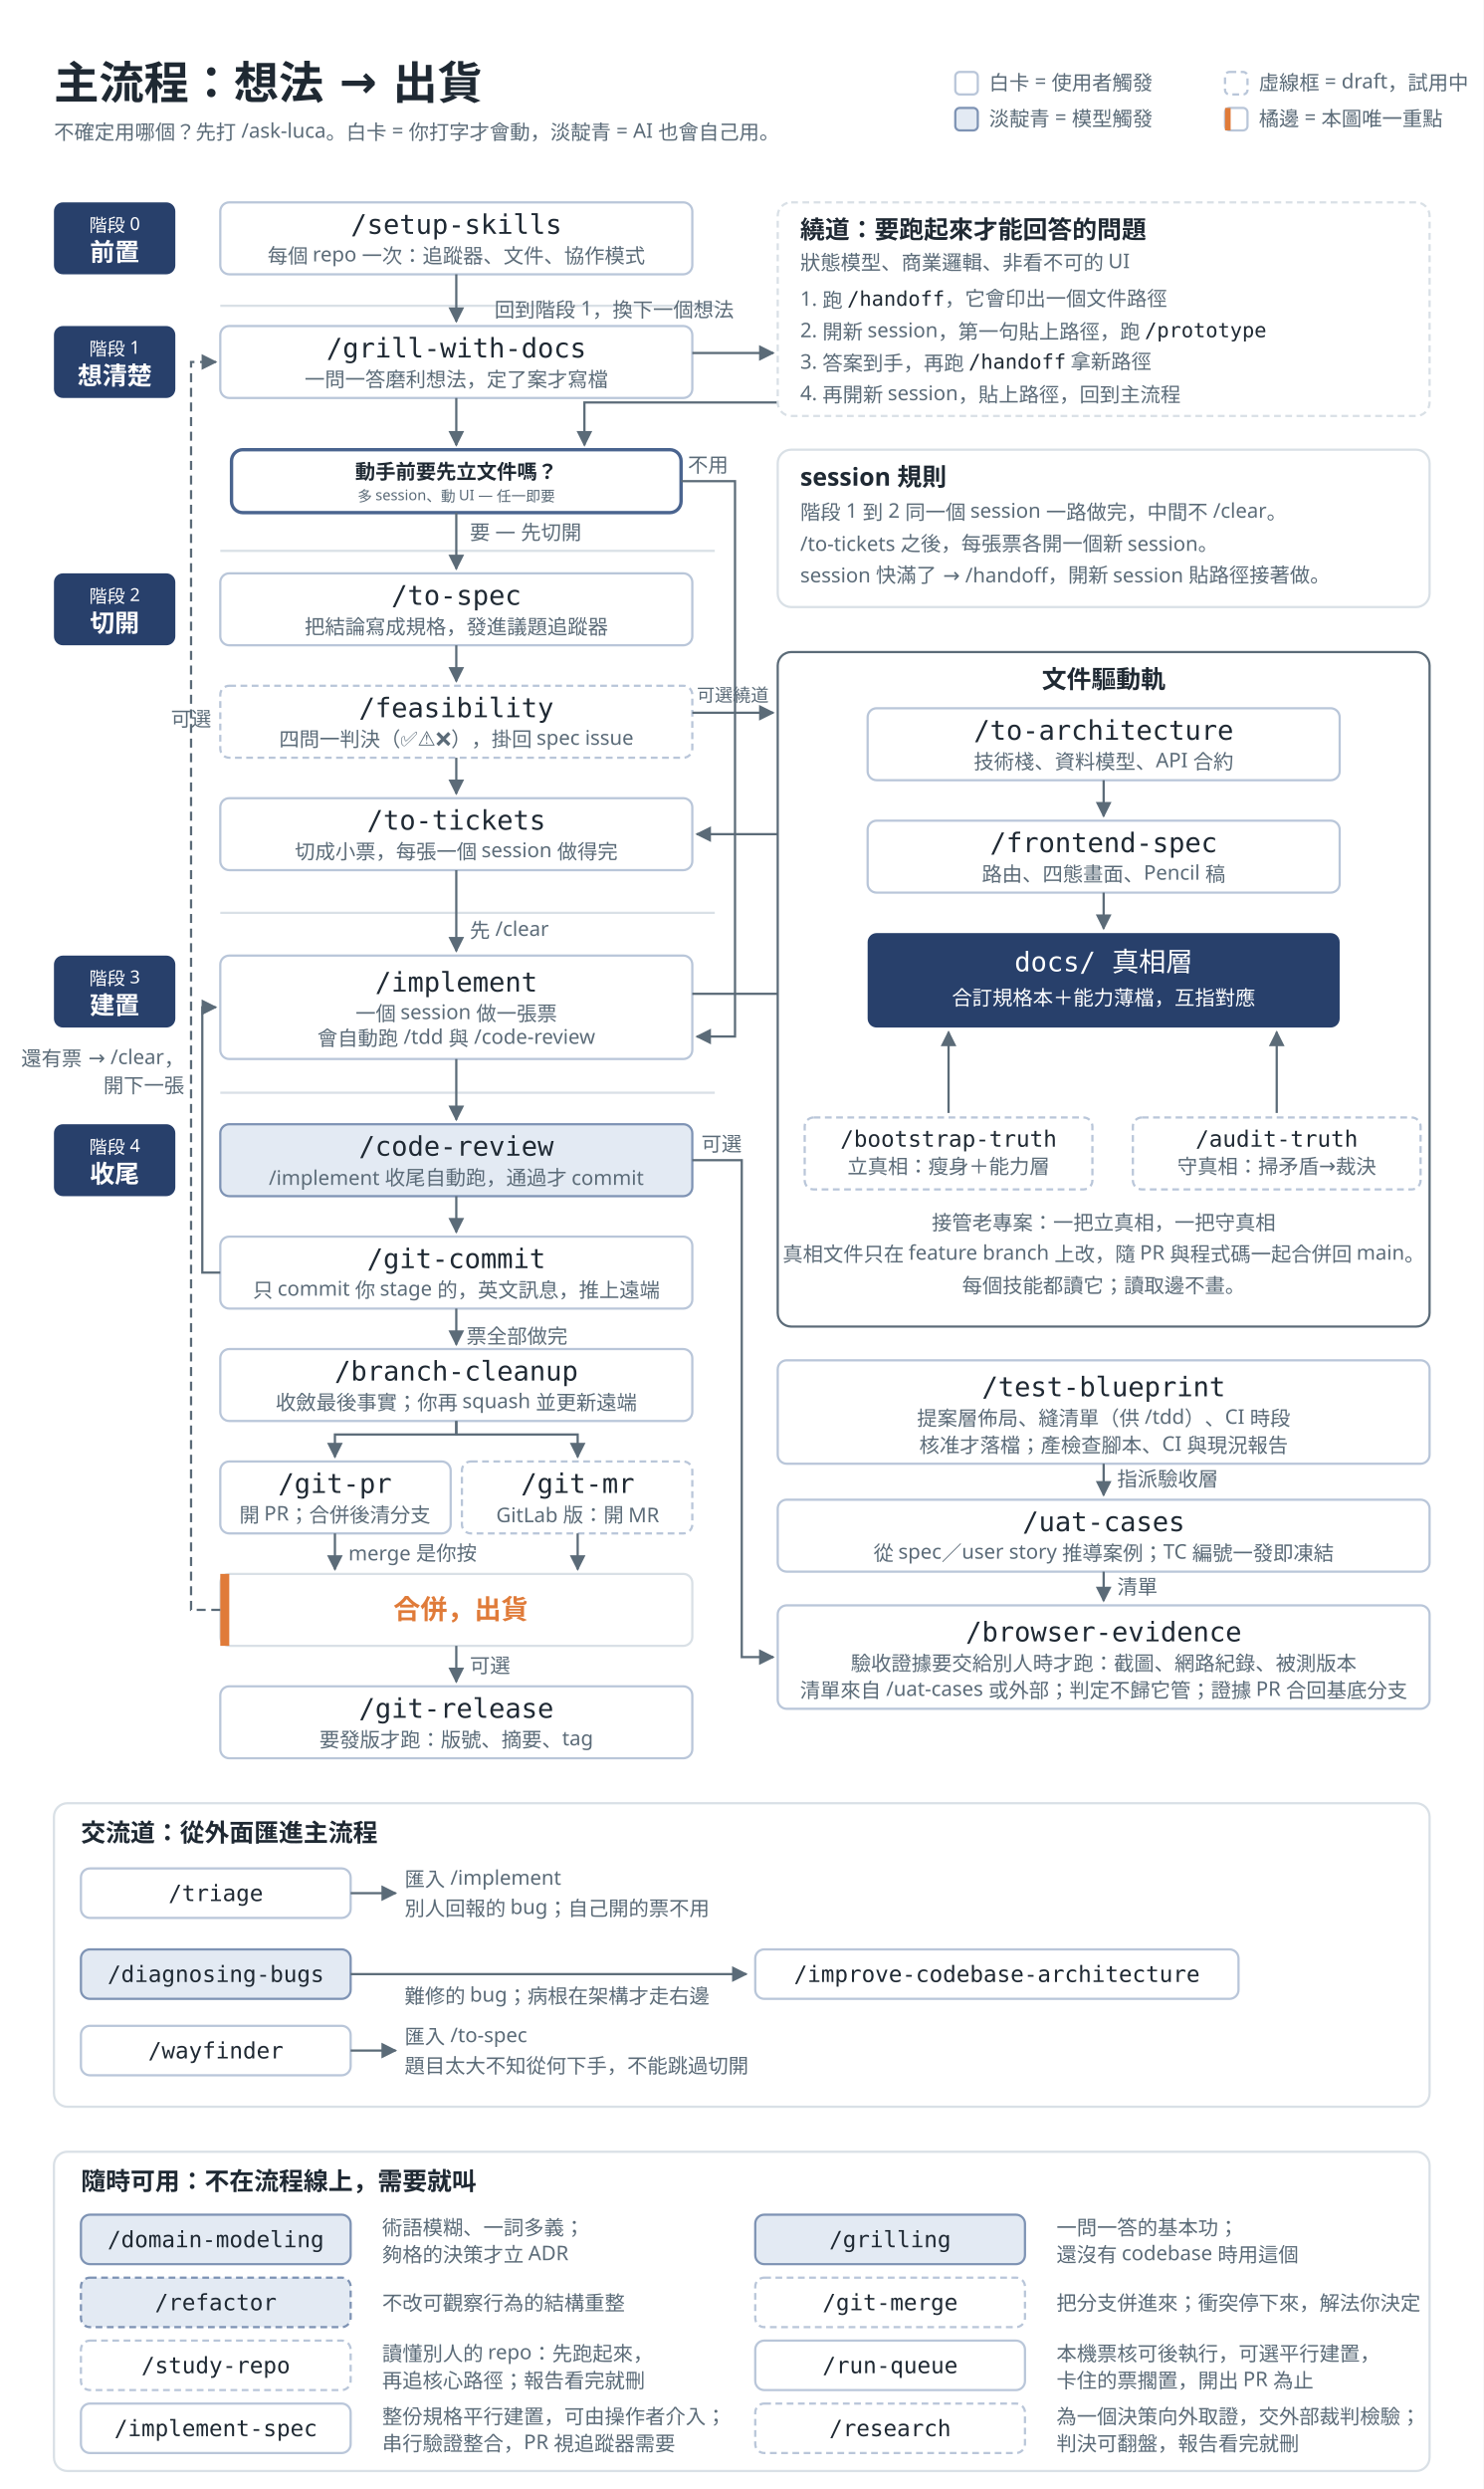
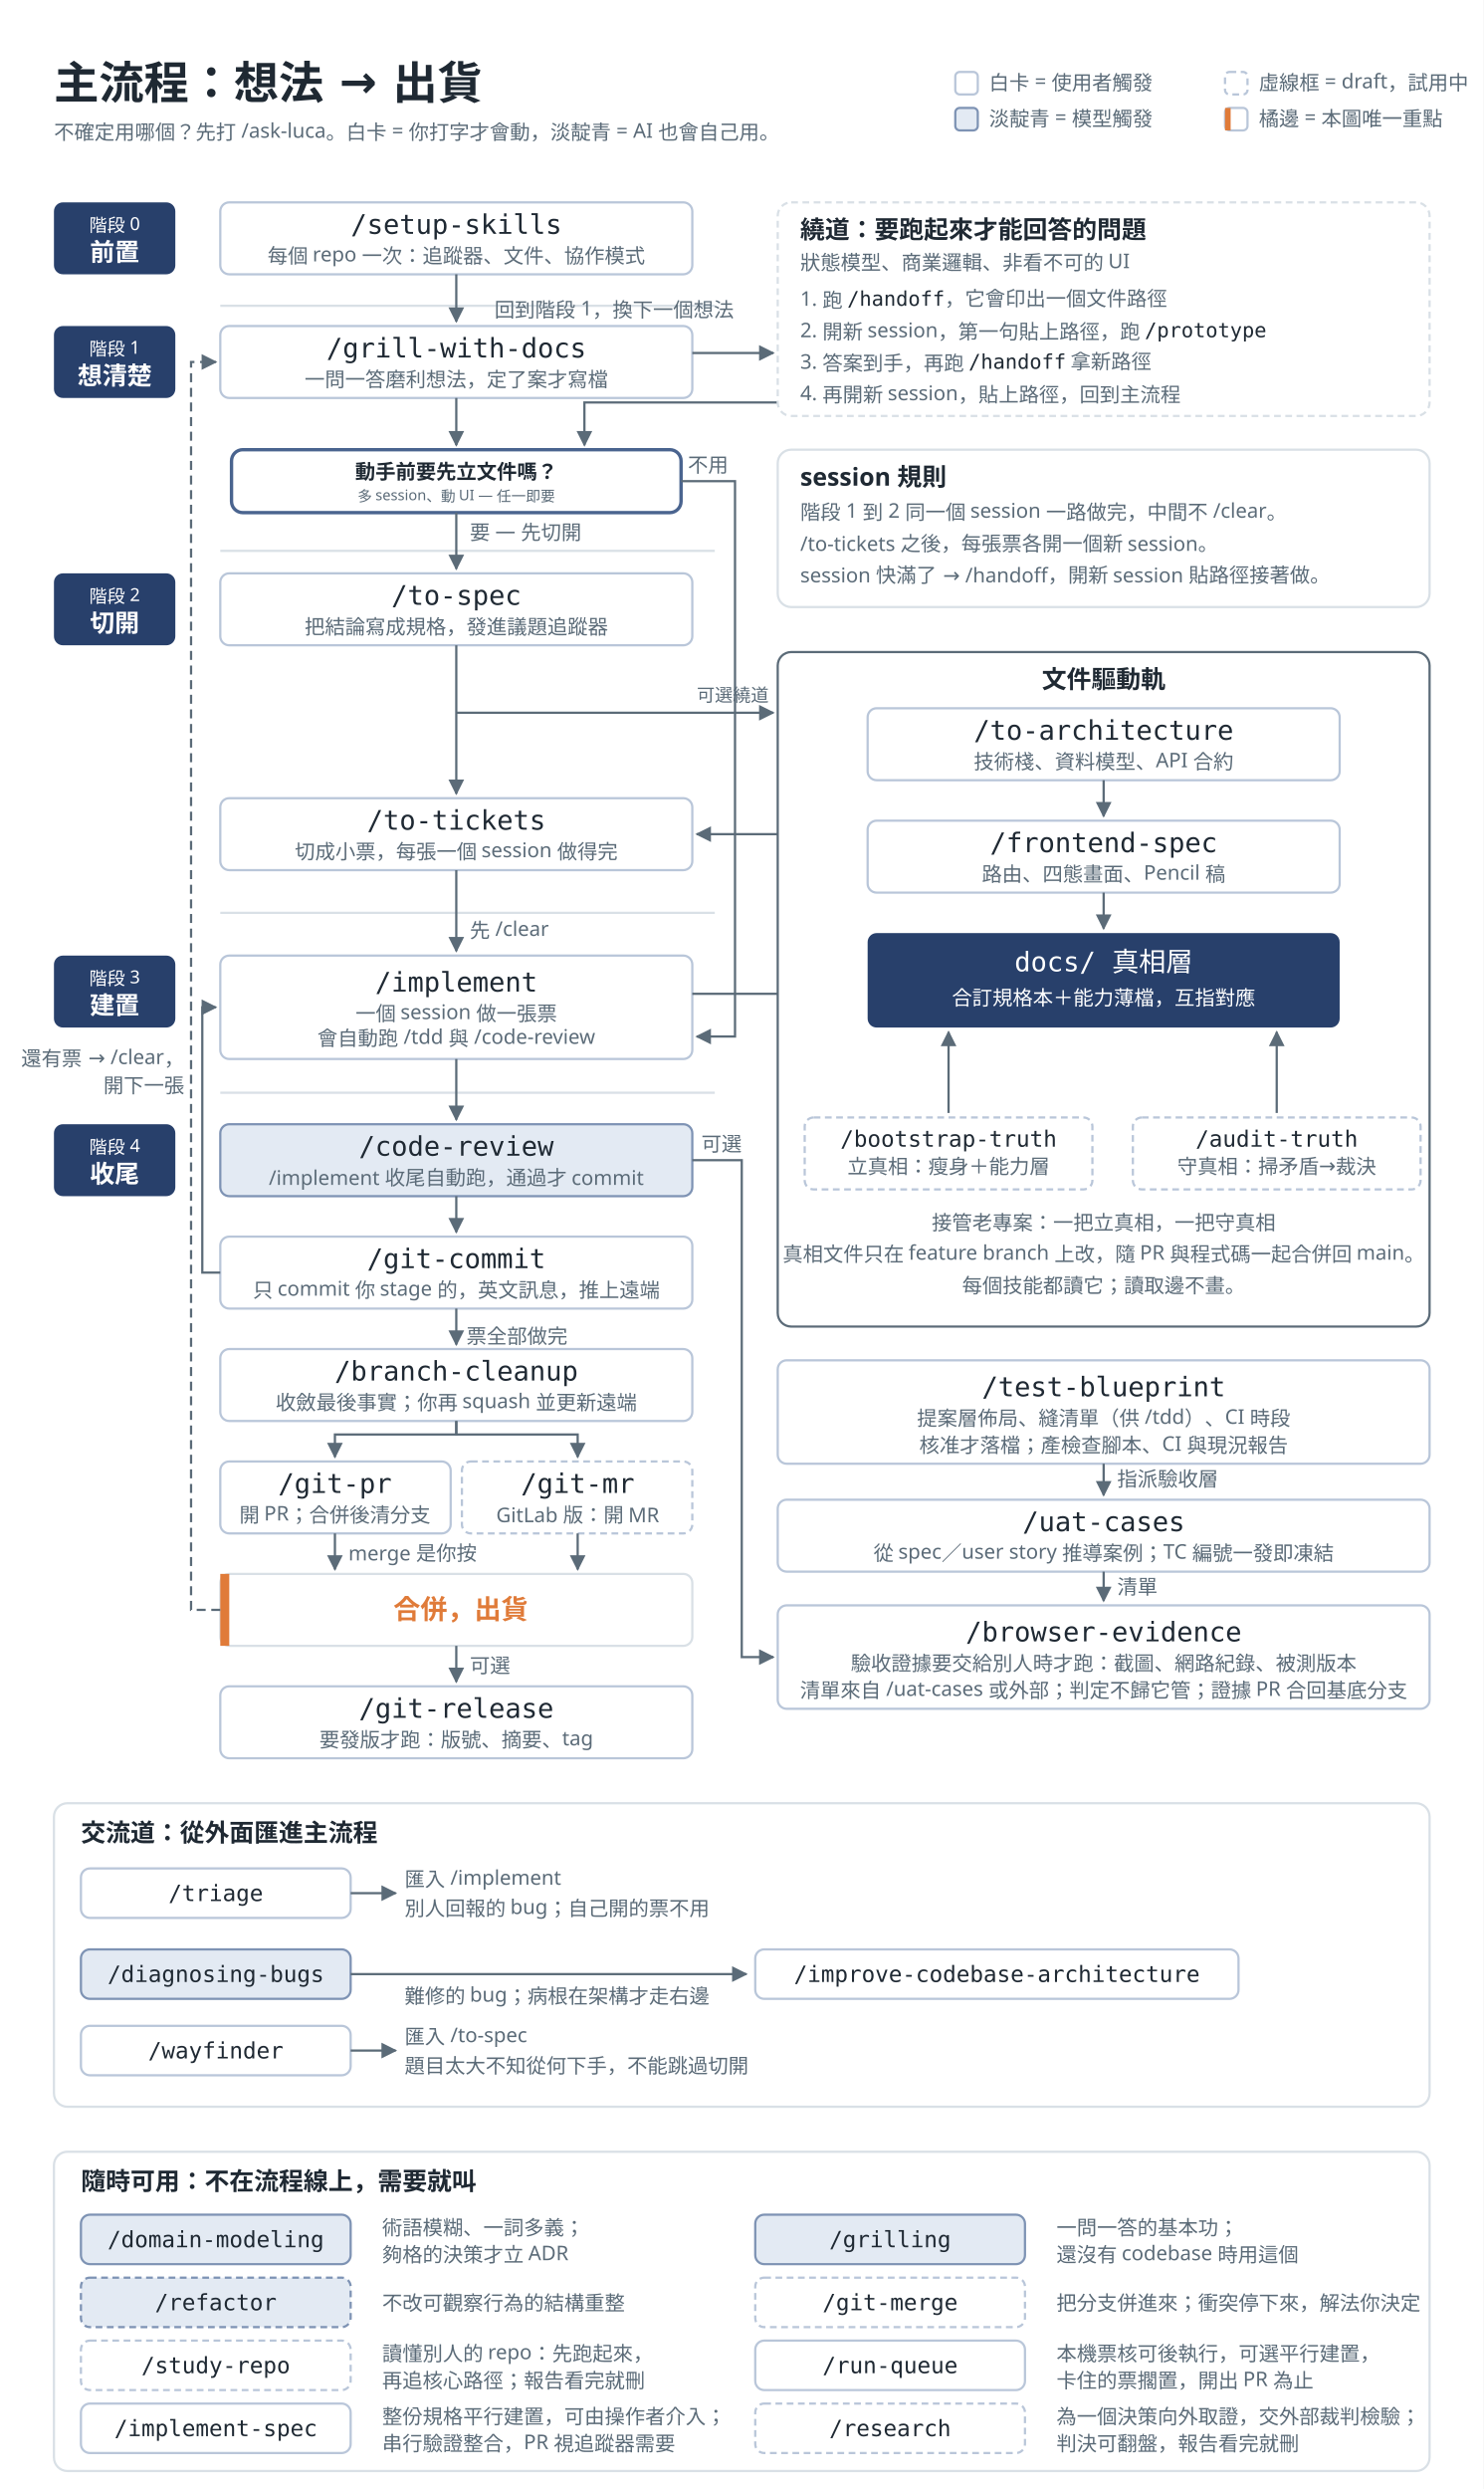
<svg xmlns="http://www.w3.org/2000/svg" width="1320" height="2214" viewBox="0 0 1320 2214" font-family="'Noto Sans TC','Microsoft JhengHei','微軟正黑體','PingFang TC',sans-serif">
  <defs>
    <marker id="arrow" viewBox="0 0 10 10" refX="9" refY="5" markerWidth="7" markerHeight="7" orient="auto-start-reverse">
      <path d="M 0 0 L 10 5 L 0 10 z" fill="#5B6B78" />
    </marker>
    <style>
      .box   { stroke-width: 2; }
      .user  { fill: #FFFFFF; stroke: #B9C6D9; }
      .model { fill: #E3EAF3; stroke: #7E93B4; }
      .draft { stroke-dasharray: 6 4; }
      .rail  { fill: #28406B; }
      .rail-label { font-size: 16px; fill: #FFFFFF; }
      .rail-name  { font-size: 22px; fill: #FFFFFF; font-weight: 600; }
      .skill    { font-family: ui-monospace, SFMono-Regular, Consolas, monospace; font-size: 24px; fill: #1F2933; }
      .skill-sm { font-family: ui-monospace, SFMono-Regular, Consolas, monospace; font-size: 20px; fill: #1F2933; }
      .mono  { font-family: ui-monospace, SFMono-Regular, Consolas, monospace; fill: #1F2933; }
      .sub   { font-size: 18px; fill: #5B6B78; }
      .note  { font-size: 18px; fill: #5B6B78; }
      .edge  { stroke: #5B6B78; stroke-width: 2; fill: none; marker-end: url(#arrow); }
      .edge-label { font-size: 18px; fill: #5B6B78; }
      .panel-title { font-size: 22px; fill: #1F2933; font-weight: 600; }
      .divider { stroke: #D9E0E6; stroke-width: 2; }
      .store-title { font-family: ui-monospace, SFMono-Regular, Consolas, monospace; font-size: 24px; fill: #FFFFFF; }
      .store-sub   { font-size: 18px; fill: #FFFFFF; }
    </style>
  </defs>
  <rect width="1320" height="2214" fill="#FFFFFF" />
  <g id="header">
    <text x="48" y="88" font-size="40" font-weight="700" fill="#1F2933">主流程：想法 → 出貨</text>
    <text x="48" y="124" class="note">不確定用哪個？先打 /ask-luca。白卡 = 你打字才會動，淡靛青 = AI 也會自己用。</text>
  </g>
  <g id="legend">
    <rect x="850" y="64" width="20" height="20" rx="4" class="box user" />
    <text x="880" y="80" class="note">白卡 = 使用者觸發</text>
    <rect x="850" y="96" width="20" height="20" rx="4" class="box model" />
    <text x="880" y="112" class="note">淡靛青 = 模型觸發</text>
    <rect x="1090" y="64" width="20" height="20" rx="4" class="box user draft" />
    <text x="1120" y="80" class="note">虛線框 = draft，試用中</text>
    <rect x="1090" y="96" width="20" height="20" rx="4" class="box user" />
    <rect x="1090" y="96" width="5" height="20" fill="#E07B39" />
    <text x="1120" y="112" class="note">橘邊 = 本圖唯一重點</text>
  </g>
  <line x1="196" y1="272" x2="636" y2="272" class="divider" />
  <line x1="196" y1="490" x2="636" y2="490" class="divider" />
  <line x1="196" y1="812" x2="636" y2="812" class="divider" />
  <line x1="196" y1="972" x2="636" y2="972" class="divider" />
  <g id="main-flow">
    <rect x="48" y="180" width="108" height="64" rx="8" class="rail" />
    <text x="102" y="206" text-anchor="middle" class="rail-label">階段 0</text>
    <text x="102" y="232" text-anchor="middle" class="rail-name">前置</text>
    <rect x="196" y="180" width="420" height="64" rx="8" class="box user" />
    <text x="406" y="208" text-anchor="middle" class="skill">/setup-skills</text>
    <text x="406" y="234" text-anchor="middle" class="sub">每個 repo 一次：追蹤器、文件、協作模式</text>
    <path d="M 406 244 L 406 286" class="edge" />
    <rect x="48" y="290" width="108" height="64" rx="8" class="rail" />
    <text x="102" y="316" text-anchor="middle" class="rail-label">階段 1</text>
    <text x="102" y="342" text-anchor="middle" class="rail-name">想清楚</text>
    <rect x="196" y="290" width="420" height="64" rx="8" class="box user" />
    <text x="406" y="318" text-anchor="middle" class="skill">/grill-with-docs</text>
    <text x="406" y="344" text-anchor="middle" class="sub">一問一答磨利想法，定了案才寫檔</text>
    <path d="M 616 314 L 688 314" class="edge" />
    <path d="M 692 358 L 520 358 L 520 396" class="edge" />
    <path d="M 406 354 L 406 396" class="edge" />
    <rect x="206" y="400" width="400" height="56" rx="10" fill="#FFFFFF" stroke="#4A648F" stroke-width="3" />
    <text x="406" y="426" text-anchor="middle" font-size="18" font-weight="600" fill="#1F2933">動手前要先立文件嗎？</text>
    <text x="406" y="446" text-anchor="middle" font-size="13" fill="#5B6B78">多 session、動 UI — 任一即要</text>
    <path d="M 406 456 L 406 506" class="edge" />
    <text x="418" y="480" class="edge-label">要 — 先切開</text>
    <path d="M 606 428 L 654 428 L 654 922 L 620 922" class="edge" />
    <text x="612" y="420" class="edge-label">不用</text>
    <rect x="48" y="510" width="108" height="64" rx="8" class="rail" />
    <text x="102" y="536" text-anchor="middle" class="rail-label">階段 2</text>
    <text x="102" y="562" text-anchor="middle" class="rail-name">切開</text>
    <rect x="196" y="510" width="420" height="64" rx="8" class="box user" />
    <text x="406" y="538" text-anchor="middle" class="skill">/to-spec</text>
    <text x="406" y="564" text-anchor="middle" class="sub">把結論寫成規格，發進議題追蹤器</text>
-     <path d="M 406 574 L 406 606" class="edge" />
-     <rect x="196" y="610" width="420" height="64" rx="8" class="box user draft" />
-     <text x="406" y="638" text-anchor="middle" class="skill">/feasibility</text>
-     <text x="406" y="664" text-anchor="middle" class="sub">四問一判決（✅⚠️❌），掛回 spec issue</text>
-     <text x="188" y="646" text-anchor="end" class="edge-label">可選</text>
-     <path d="M 406 674 L 406 706" class="edge" />
-     <path d="M 616 634 L 688 634" class="edge" />
+     <path d="M 406 574 L 406 706" class="edge" />
+     <path d="M 406 634 L 688 634" class="edge" />
    <text x="652" y="624" text-anchor="middle" font-size="16" fill="#5B6B78">可選繞道</text>
    <path d="M 692 742 L 620 742" class="edge" />
    <rect x="196" y="710" width="420" height="64" rx="8" class="box user" />
    <text x="406" y="738" text-anchor="middle" class="skill">/to-tickets</text>
    <text x="406" y="764" text-anchor="middle" class="sub">切成小票，每張一個 session 做得完</text>
    <path d="M 406 774 L 406 846" class="edge" />
    <text x="418" y="834" class="edge-label">先 /clear</text>
    <rect x="48" y="850" width="108" height="64" rx="8" class="rail" />
    <text x="102" y="876" text-anchor="middle" class="rail-label">階段 3</text>
    <text x="102" y="902" text-anchor="middle" class="rail-name">建置</text>
    <rect x="196" y="850" width="420" height="92" rx="8" class="box user" />
    <text x="406" y="882" text-anchor="middle" class="skill">/implement</text>
    <text x="406" y="908" text-anchor="middle" class="sub">一個 session 做一張票</text>
    <text x="406" y="930" text-anchor="middle" class="sub">會自動跑 /tdd 與 /code-review</text>
    <path d="M 616 884 L 768 884" class="edge" />
    <path d="M 406 942 L 406 996" class="edge" />
    <rect x="48" y="1000" width="108" height="64" rx="8" class="rail" />
    <text x="102" y="1026" text-anchor="middle" class="rail-label">階段 4</text>
    <text x="102" y="1052" text-anchor="middle" class="rail-name">收尾</text>
    <rect x="196" y="1000" width="420" height="64" rx="8" class="box model" />
    <text x="406" y="1028" text-anchor="middle" class="skill">/code-review</text>
    <text x="406" y="1054" text-anchor="middle" class="sub">/implement 收尾自動跑，通過才 commit</text>
    <path d="M 406 1064 L 406 1096" class="edge" />
    <rect x="196" y="1100" width="420" height="64" rx="8" class="box user" />
    <text x="406" y="1128" text-anchor="middle" class="skill">/git-commit</text>
    <text x="406" y="1154" text-anchor="middle" class="sub">只 commit 你 stage 的，英文訊息，推上遠端</text>
    <text x="460" y="1195" text-anchor="middle" class="edge-label">票全部做完</text>
    <path d="M 196 1132 L 180 1132 L 180 896 L 192 896" class="edge" />
    <text x="164" y="948" text-anchor="end" class="edge-label">還有票 → /clear，</text>
    <text x="164" y="972" text-anchor="end" class="edge-label">開下一張</text>
    <rect x="196" y="1200" width="420" height="64" rx="8" class="box user" />
    <text x="406" y="1228" text-anchor="middle" class="skill">/branch-cleanup</text>
    <text x="406" y="1254" text-anchor="middle" class="sub">收斂最後事實；你再 squash 並更新遠端</text>
    <rect x="196" y="1300" width="205" height="64" rx="8" class="box user" />
    <text x="298" y="1328" text-anchor="middle" class="skill">/git-pr</text>
    <text x="298" y="1354" text-anchor="middle" class="sub">開 PR；合併後清分支</text>
    <rect x="411" y="1300" width="205" height="64" rx="8" class="box user draft" />
    <text x="514" y="1328" text-anchor="middle" class="skill">/git-mr</text>
    <text x="514" y="1354" text-anchor="middle" class="sub">GitLab 版：開 MR</text>
    <path d="M 406 1164 L 406 1196" class="edge" />
    <path d="M 406 1264 L 406 1276 L 298 1276 L 298 1296" class="edge" />
    <path d="M 406 1264 L 406 1276 L 514 1276 L 514 1296" class="edge" />
    <path d="M 298 1364 L 298 1396" class="edge" />
    <path d="M 514 1364 L 514 1396" class="edge" />
    <text x="310" y="1388" class="edge-label">merge 是你按</text>
    <rect x="196" y="1400" width="420" height="64" rx="8" fill="#FFFFFF" stroke="#D9E0E6" stroke-width="2" />
    <rect x="196" y="1400" width="8" height="64" fill="#E07B39" />
    <text x="410" y="1440" text-anchor="middle" font-size="24" font-weight="700" fill="#E07B39">合併，出貨</text>
    <path d="M 406 1464 L 406 1496" class="edge" />
    <text x="418" y="1488" class="edge-label">可選</text>
    <rect x="196" y="1500" width="420" height="64" rx="8" class="box user" />
    <text x="406" y="1528" text-anchor="middle" class="skill">/git-release</text>
    <text x="406" y="1554" text-anchor="middle" class="sub">要發版才跑：版號、摘要、tag</text>
    <path d="M 196 1432 L 170 1432 L 170 322 L 192 322" class="edge" stroke-dasharray="8 5" />
    <text x="440" y="282" class="edge-label">回到階段 1，換下一個想法</text>
    <path d="M 616 1032 L 660 1032 L 660 1474 L 688 1474" class="edge" />
    <text x="624" y="1024" class="edge-label">可選</text>
  </g>
  <g id="detour-panel">
    <rect x="692" y="180" width="580" height="190" rx="12" fill="#FFFFFF" stroke="#D9E0E6" stroke-width="2" stroke-dasharray="6 4" />
    <text x="712" y="212" class="panel-title">繞道：要跑起來才能回答的問題</text>
    <text x="712" y="240" class="note">狀態模型、商業邏輯、非看不可的 UI</text>
    <text x="712" y="272" class="note">1. 跑 <tspan class="mono" font-size="18">/handoff</tspan>，它會印出一個文件路徑</text>
    <text x="712" y="300" class="note">2. 開新 session，第一句貼上路徑，跑 <tspan class="mono" font-size="18">/prototype</tspan>
    </text>
    <text x="712" y="328" class="note">3. 答案到手，再跑 <tspan class="mono" font-size="18">/handoff</tspan> 拿新路徑</text>
    <text x="712" y="356" class="note">4. 再開新 session，貼上路徑，回到主流程</text>
  </g>
  <g id="session-rules">
    <rect x="692" y="400" width="580" height="140" rx="12" fill="#FFFFFF" stroke="#D9E0E6" stroke-width="2" />
    <text x="712" y="432" class="panel-title">session 規則</text>
    <text x="712" y="462" class="note">階段 1 到 2 同一個 session 一路做完，中間不 /clear。</text>
    <text x="712" y="490" class="note">/to-tickets 之後，每張票各開一個新 session。</text>
    <text x="712" y="518" class="note">session 快滿了 → /handoff，開新 session 貼路徑接著做。</text>
  </g>
  <g id="doc-track">
    <rect x="692" y="580" width="580" height="600" rx="12" fill="#FFFFFF" stroke="#5B6B78" stroke-width="2" />
    <text x="982" y="612" text-anchor="middle" class="panel-title">文件驅動軌</text>
    <rect x="772" y="630" width="420" height="64" rx="8" class="box user" />
    <text x="982" y="658" text-anchor="middle" class="skill">/to-architecture</text>
    <text x="982" y="684" text-anchor="middle" class="sub">技術棧、資料模型、API 合約</text>
    <path d="M 982 694 L 982 726" class="edge" />
    <rect x="772" y="730" width="420" height="64" rx="8" class="box user" />
    <text x="982" y="758" text-anchor="middle" class="skill">/frontend-spec</text>
    <text x="982" y="784" text-anchor="middle" class="sub">路由、四態畫面、Pencil 稿</text>
    <path d="M 982 794 L 982 826" class="edge" />
    <rect x="772" y="830" width="420" height="84" rx="8" class="rail" />
    <text x="982" y="864" text-anchor="middle" class="store-title">docs/ 真相層</text>
    <text x="982" y="894" text-anchor="middle" class="store-sub">合訂規格本＋能力薄檔，互指對應</text>
    <rect x="716" y="994" width="256" height="64" rx="8" class="box user draft" />
    <text x="844" y="1020" text-anchor="middle" class="skill-sm">/bootstrap-truth</text>
    <text x="844" y="1044" text-anchor="middle" class="sub">立真相：瘦身＋能力層</text>
    <path d="M 844 990 L 844 918" class="edge" />
    <rect x="1008" y="994" width="256" height="64" rx="8" class="box user draft" />
    <text x="1136" y="1020" text-anchor="middle" class="skill-sm">/audit-truth</text>
    <text x="1136" y="1044" text-anchor="middle" class="sub">守真相：掃矛盾→裁決</text>
    <path d="M 1136 990 L 1136 918" class="edge" />
    <text x="982" y="1094" text-anchor="middle" class="note">接管老專案：一把立真相，一把守真相</text>
    <text x="982" y="1122" text-anchor="middle" class="note">真相文件只在 feature branch 上改，隨 PR 與程式碼一起合併回 main。</text>
    <text x="982" y="1150" text-anchor="middle" class="note">每個技能都讀它；讀取邊不畫。</text>
  </g>
  <g id="side-cards">
    <rect x="692" y="1210" width="580" height="92" rx="8" class="box user" />
    <text x="982" y="1242" text-anchor="middle" class="skill">/test-blueprint</text>
    <text x="982" y="1268" text-anchor="middle" class="sub">提案層佈局、縫清單（供 /tdd）、CI 時段</text>
    <text x="982" y="1292" text-anchor="middle" class="sub">核准才落檔；產檢查腳本、CI 與現況報告</text>
    <path d="M 982 1302 L 982 1330" class="edge" />
    <text x="994" y="1322" class="edge-label">指派驗收層</text>
    <rect x="692" y="1334" width="580" height="64" rx="8" class="box user" />
    <text x="982" y="1362" text-anchor="middle" class="skill">/uat-cases</text>
    <text x="982" y="1388" text-anchor="middle" class="sub">從 spec／user story 推導案例；TC 編號一發即凍結</text>
    <path d="M 982 1398 L 982 1424" class="edge" />
    <text x="994" y="1418" class="edge-label">清單</text>
    <rect x="692" y="1428" width="580" height="92" rx="8" class="box user" />
    <text x="982" y="1460" text-anchor="middle" class="skill">/browser-evidence</text>
    <text x="982" y="1486" text-anchor="middle" class="sub">驗收證據要交給別人時才跑：截圖、網路紀錄、被測版本</text>
    <text x="982" y="1510" text-anchor="middle" class="sub">清單來自 /uat-cases 或外部；判定不歸它管；證據 PR 合回基底分支</text>
  </g>
  <g id="on-ramps">
    <rect x="48" y="1604" width="1224" height="270" rx="12" fill="#FFFFFF" stroke="#D9E0E6" stroke-width="2" />
    <text x="72" y="1638" class="panel-title">交流道：從外面匯進主流程</text>
    <rect x="72" y="1662" width="240" height="44" rx="8" class="box user" />
    <text x="192" y="1691" text-anchor="middle" class="skill-sm">/triage</text>
    <path d="M 312 1684 L 352 1684" class="edge" />
    <text x="360" y="1678" class="note">匯入 /implement</text>
    <text x="360" y="1704" class="note">別人回報的 bug；自己開的票不用</text>
    <rect x="72" y="1734" width="240" height="44" rx="8" class="box model" />
    <text x="192" y="1763" text-anchor="middle" class="skill-sm">/diagnosing-bugs</text>
    <path d="M 312 1756 L 664 1756" class="edge" />
    <rect x="672" y="1734" width="430" height="44" rx="8" class="box user" />
    <text x="887" y="1763" text-anchor="middle" class="skill-sm">/improve-codebase-architecture</text>
    <text x="360" y="1782" class="note">難修的 bug；病根在架構才走右邊</text>
    <rect x="72" y="1802" width="240" height="44" rx="8" class="box user" />
    <text x="192" y="1831" text-anchor="middle" class="skill-sm">/wayfinder</text>
    <path d="M 312 1824 L 352 1824" class="edge" />
    <text x="360" y="1818" class="note">匯入 /to-spec</text>
    <text x="360" y="1844" class="note">題目太大不知從何下手，不能跳過切開</text>
  </g>
  <g id="anytime">
    <rect x="48" y="1914" width="1224" height="284" rx="12" fill="#FFFFFF" stroke="#D9E0E6" stroke-width="2" />
    <text x="72" y="1948" class="panel-title">隨時可用：不在流程線上，需要就叫</text>
    <rect x="72" y="1970" width="240" height="44" rx="8" class="box model" />
    <text x="192" y="1999" text-anchor="middle" class="skill-sm">/domain-modeling</text>
    <text x="340" y="1988" class="note">術語模糊、一詞多義；</text>
    <text x="340" y="2012" class="note">夠格的決策才立 ADR</text>
    <rect x="672" y="1970" width="240" height="44" rx="8" class="box model" />
    <text x="792" y="1999" text-anchor="middle" class="skill-sm">/grilling</text>
    <text x="940" y="1988" class="note">一問一答的基本功；</text>
    <text x="940" y="2012" class="note">還沒有 codebase 時用這個</text>
    <rect x="72" y="2026" width="240" height="44" rx="8" class="box model draft" />
    <text x="192" y="2055" text-anchor="middle" class="skill-sm">/refactor</text>
    <text x="340" y="2055" class="note">不改可觀察行為的結構重整</text>
    <rect x="672" y="2026" width="240" height="44" rx="8" class="box user draft" />
    <text x="792" y="2055" text-anchor="middle" class="skill-sm">/git-merge</text>
    <text x="940" y="2055" class="note">把分支併進來；衝突停下來，解法你決定</text>
    <rect x="72" y="2082" width="240" height="44" rx="8" class="box user draft" />
    <text x="192" y="2111" text-anchor="middle" class="skill-sm">/study-repo</text>
    <text x="340" y="2100" class="note">讀懂別人的 repo：先跑起來，</text>
    <text x="340" y="2124" class="note">再追核心路徑；報告看完就刪</text>
    <rect x="672" y="2082" width="240" height="44" rx="8" class="box user" />
    <text x="792" y="2111" text-anchor="middle" class="skill-sm">/run-queue</text>
    <text x="940" y="2100" class="note">本機票核可後執行，可選平行建置，</text>
    <text x="940" y="2124" class="note">卡住的票擱置，開出 PR 為止</text>
    <g id="implement-spec">
      <rect x="72" y="2138" width="240" height="44" rx="8" class="box user" />
      <text x="192" y="2167" text-anchor="middle" class="skill-sm">/implement-spec</text>
      <text x="340" y="2156" class="note">整份規格平行建置，可由操作者介入；</text>
      <text x="340" y="2180" class="note">串行驗證整合，PR 視追蹤器需要</text>
    </g>
    <rect x="672" y="2138" width="240" height="44" rx="8" class="box user draft" />
    <text x="792" y="2167" text-anchor="middle" class="skill-sm">/research</text>
    <text x="940" y="2156" class="note">為一個決策向外取證，交外部裁判檢驗；</text>
    <text x="940" y="2180" class="note">判決可翻盤，報告看完就刪</text>
  </g>
</svg>
